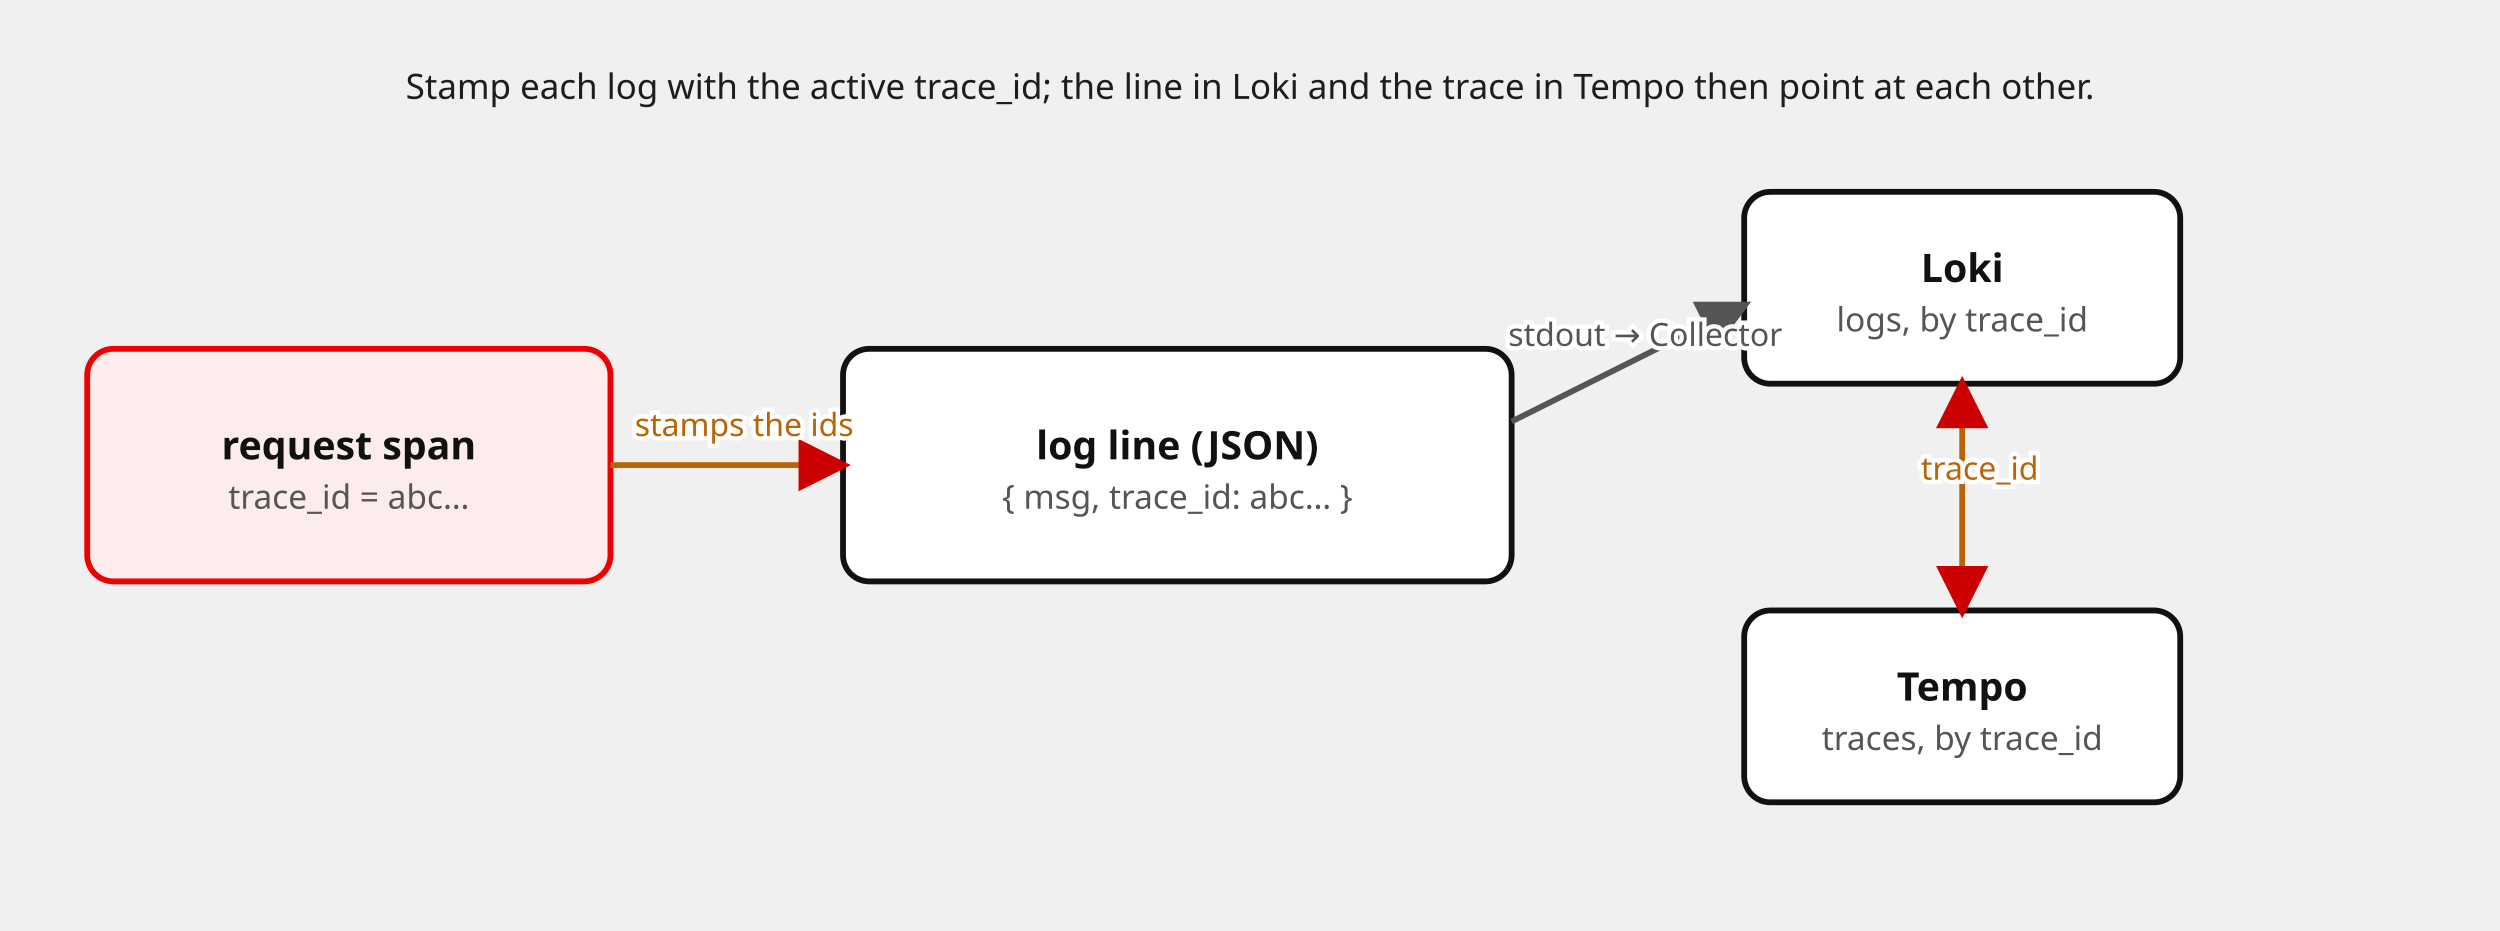
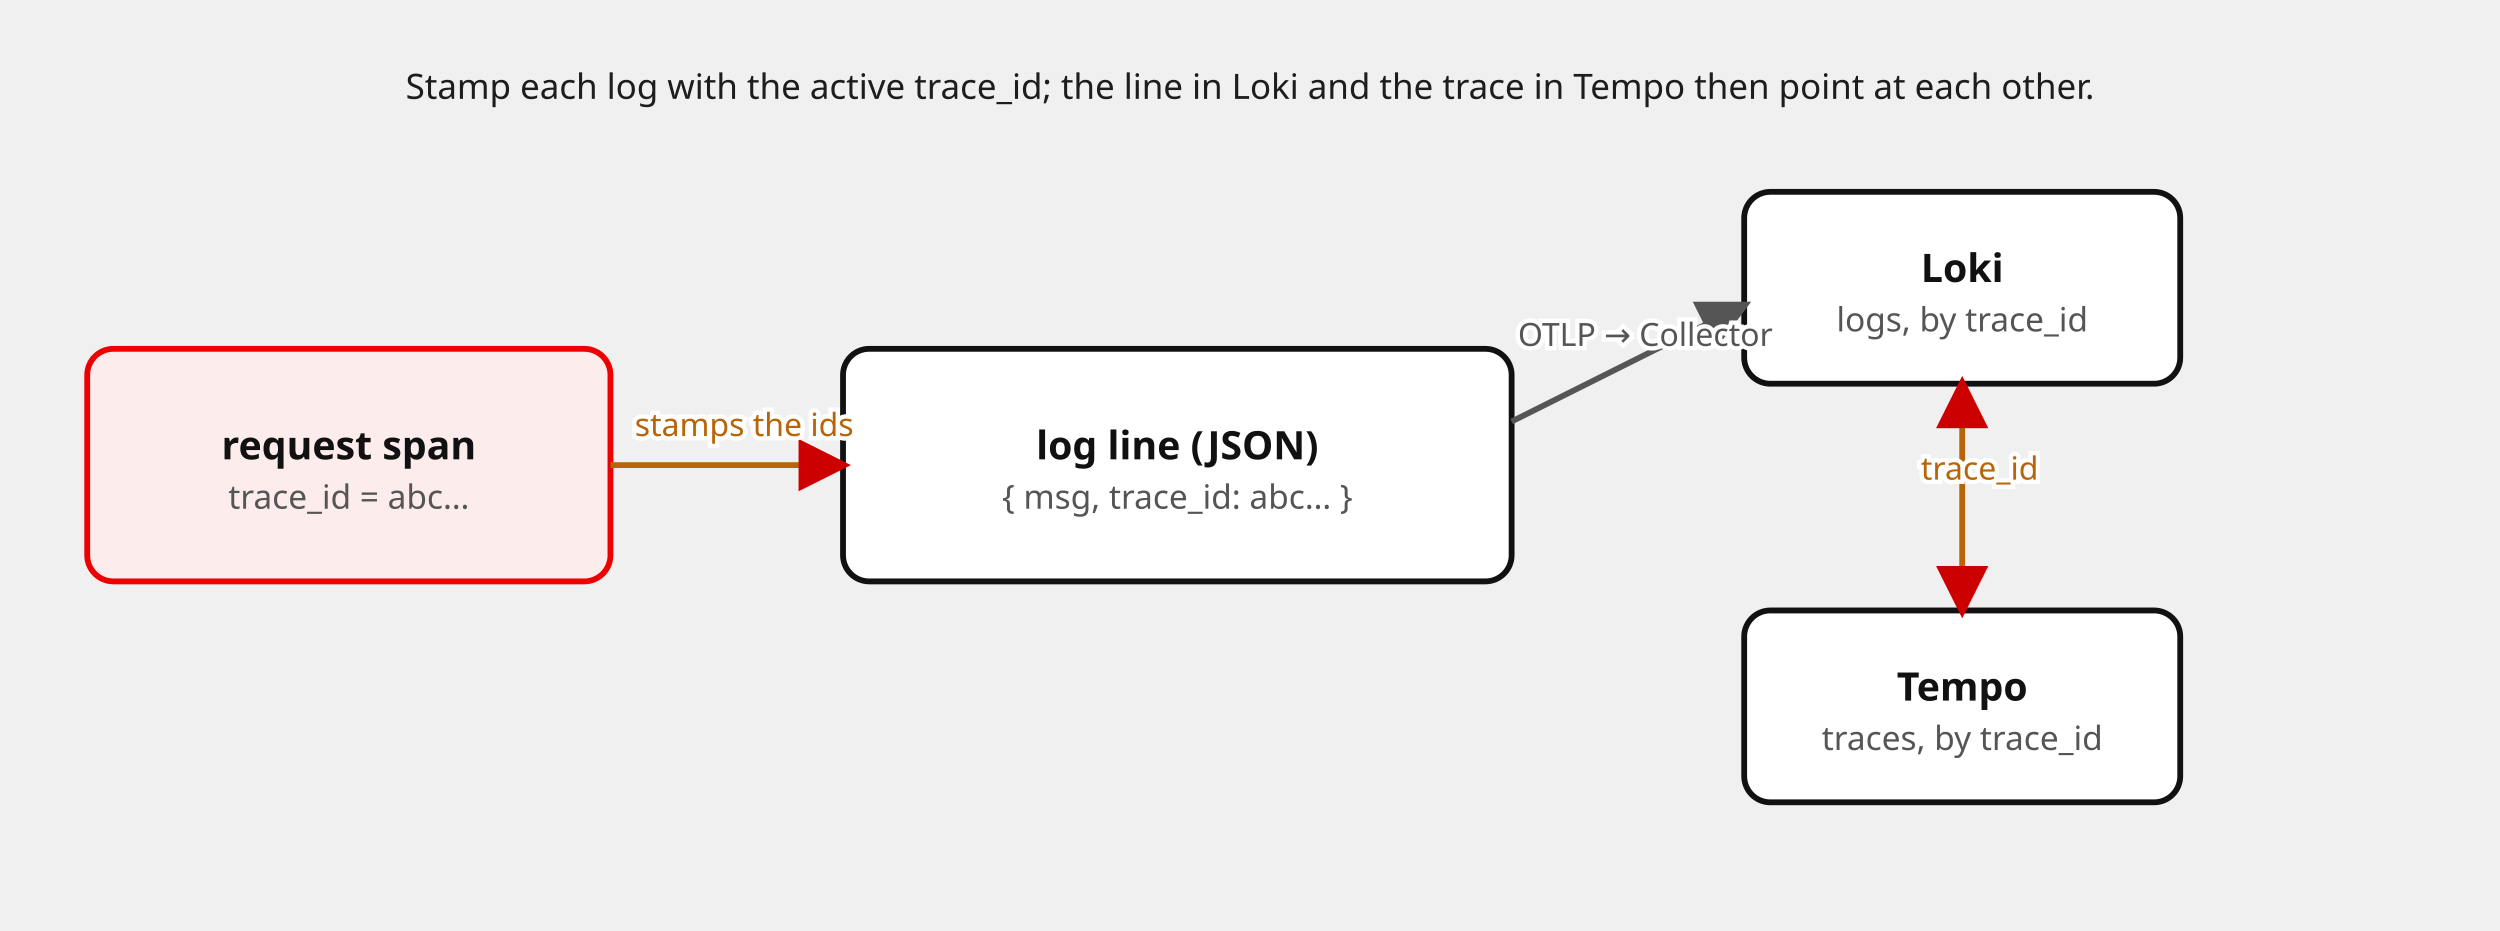
<svg xmlns="http://www.w3.org/2000/svg" viewBox="0 0 860 320" font-family="'Red Hat Text', system-ui, sans-serif" role="img">
  <defs>
    <marker id="a" viewBox="0 0 10 10" refX="8.5" refY="5" markerWidth="9" markerHeight="9" orient="auto-start-reverse">
      <path d="M0,0 L10,5 L0,10 z" fill="#555" />
    </marker>
    <marker id="am" viewBox="0 0 10 10" refX="8.5" refY="5" markerWidth="9" markerHeight="9" orient="auto-start-reverse">
      <path d="M0,0 L10,5 L0,10 z" fill="#cc0000" />
    </marker>
  </defs>
  <rect x="30" y="120" width="180" height="80" rx="9" fill="#fdecec" stroke="#ee0000" stroke-width="2" />
  <text x="120.0" y="158.0" font-size="13.5" font-weight="700" fill="#111111" text-anchor="middle">request span</text>
  <text x="120.0" y="175.0" font-size="11.5" fill="#555555" text-anchor="middle">trace_id = abc…</text>
  <rect x="290" y="120" width="230" height="80" rx="9" fill="#ffffff" stroke="#111111" stroke-width="2" />
  <text x="405.0" y="158.0" font-size="13.5" font-weight="700" fill="#111111" text-anchor="middle">log line (JSON)</text>
  <text x="405.0" y="175.0" font-size="11.5" fill="#555555" text-anchor="middle">{ msg, trace_id: abc… }</text>
  <rect x="600" y="66" width="150" height="66" rx="9" fill="#ffffff" stroke="#111111" stroke-width="2" />
  <text x="675.0" y="97.0" font-size="13.5" font-weight="700" fill="#111111" text-anchor="middle">Loki</text>
  <text x="675.0" y="114.0" font-size="11.5" fill="#555555" text-anchor="middle">logs, by trace_id</text>
  <rect x="600" y="210" width="150" height="66" rx="9" fill="#ffffff" stroke="#111111" stroke-width="2" />
  <text x="675.0" y="241.0" font-size="13.5" font-weight="700" fill="#111111" text-anchor="middle">Tempo</text>
  <text x="675.0" y="258.0" font-size="11.5" fill="#555555" text-anchor="middle">traces, by trace_id</text>
  <path d="M210,160 L290,160" fill="none" stroke="#b8650a" stroke-width="2" marker-end="url(#am)" />
  <text x="256.0" y="150.0" font-size="11" fill="#ffffff" stroke="#ffffff" stroke-width="3" paint-order="stroke" text-anchor="middle">stamps the ids</text>
  <text x="256.0" y="150.0" font-size="11" fill="#b8650a" text-anchor="middle">stamps the ids</text>
  <path d="M520,145 L600,105" fill="none" stroke="#555" stroke-width="2" marker-end="url(#a)" />
-   <text x="566.0" y="119.0" font-size="11" fill="#ffffff" stroke="#ffffff" stroke-width="3" paint-order="stroke" text-anchor="middle">stdout → Collector</text>
-   <text x="566.0" y="119.0" font-size="11" fill="#555" text-anchor="middle">stdout → Collector</text>
+   <text x="566.0" y="119.0" font-size="11" fill="#ffffff" stroke="#ffffff" stroke-width="3" paint-order="stroke" text-anchor="middle">OTLP → Collector</text>
+   <text x="566.0" y="119.0" font-size="11" fill="#555" text-anchor="middle">OTLP → Collector</text>
  <path d="M675,132 L675,210" fill="none" stroke="#b8650a" stroke-width="2" marker-start="url(#am)" marker-end="url(#am)" />
  <text x="681.0" y="165.0" font-size="11" fill="#ffffff" stroke="#ffffff" stroke-width="3" paint-order="stroke" text-anchor="middle">trace_id</text>
  <text x="681.0" y="165.0" font-size="11" fill="#b8650a" text-anchor="middle">trace_id</text>
  <text x="430" y="34" font-size="12" fill="#1d1d1d" text-anchor="middle">Stamp each log with the active trace_id; the line in Loki and the trace in Tempo then point at each other.</text>
</svg>
